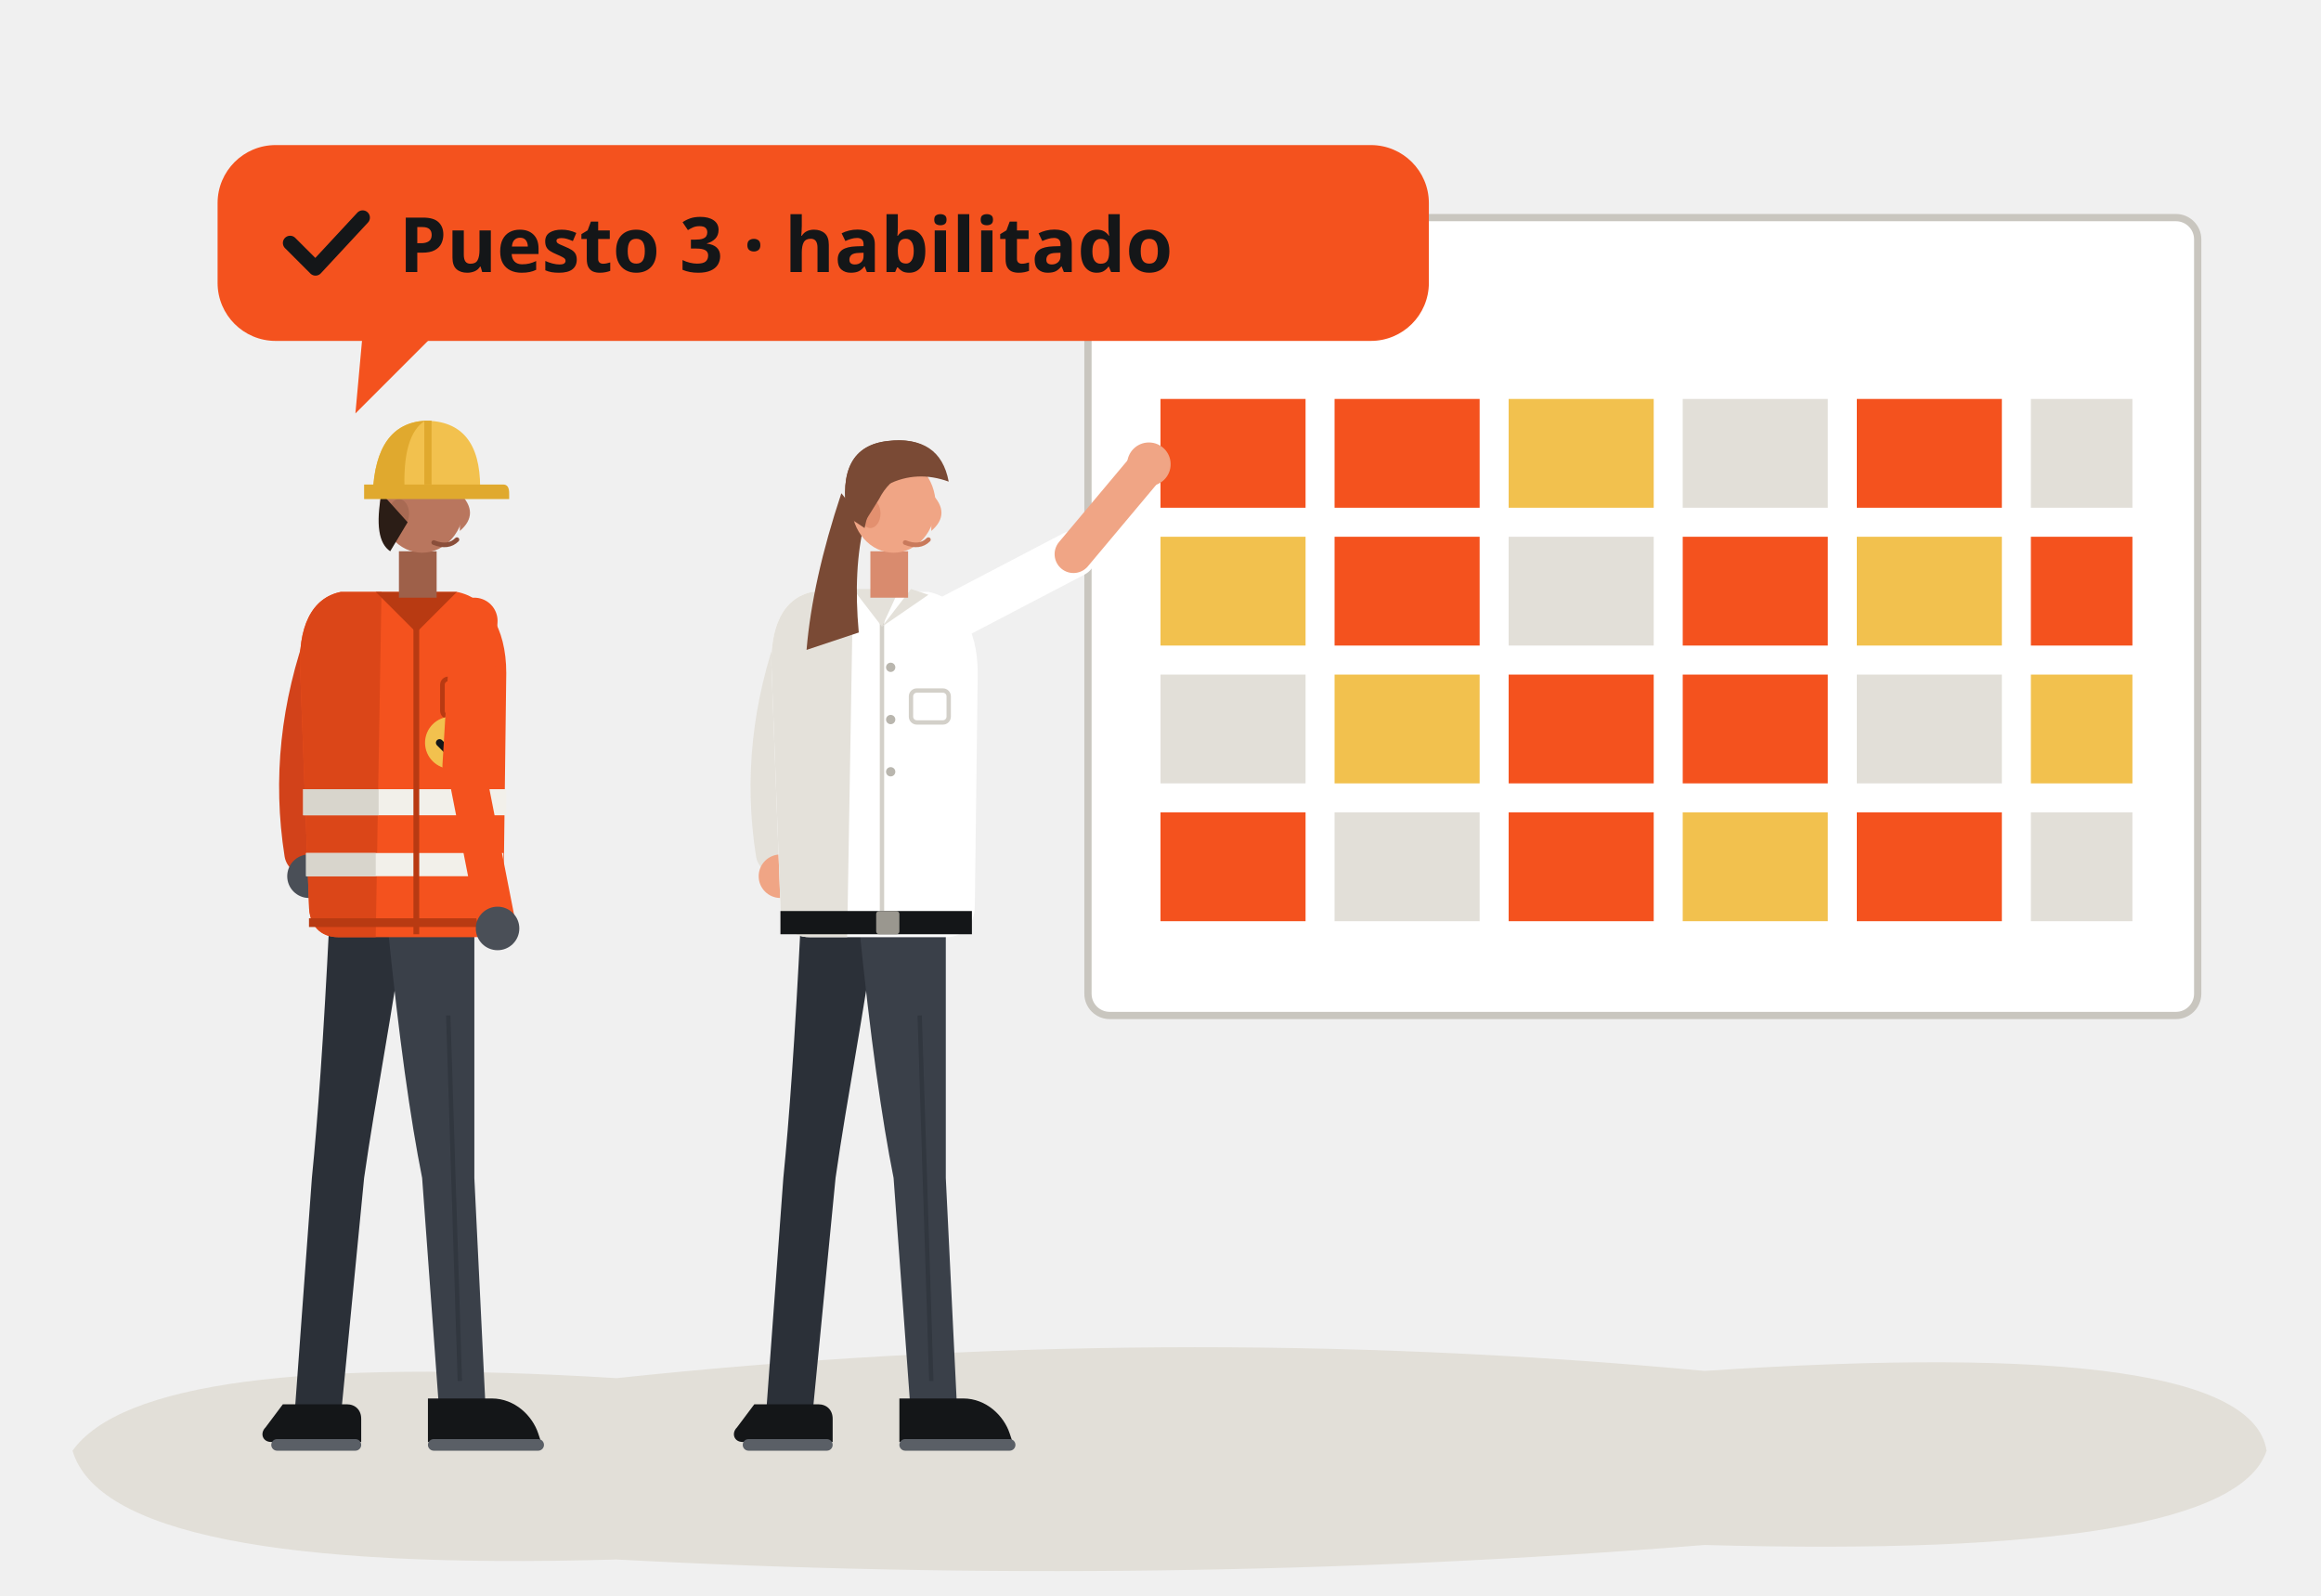
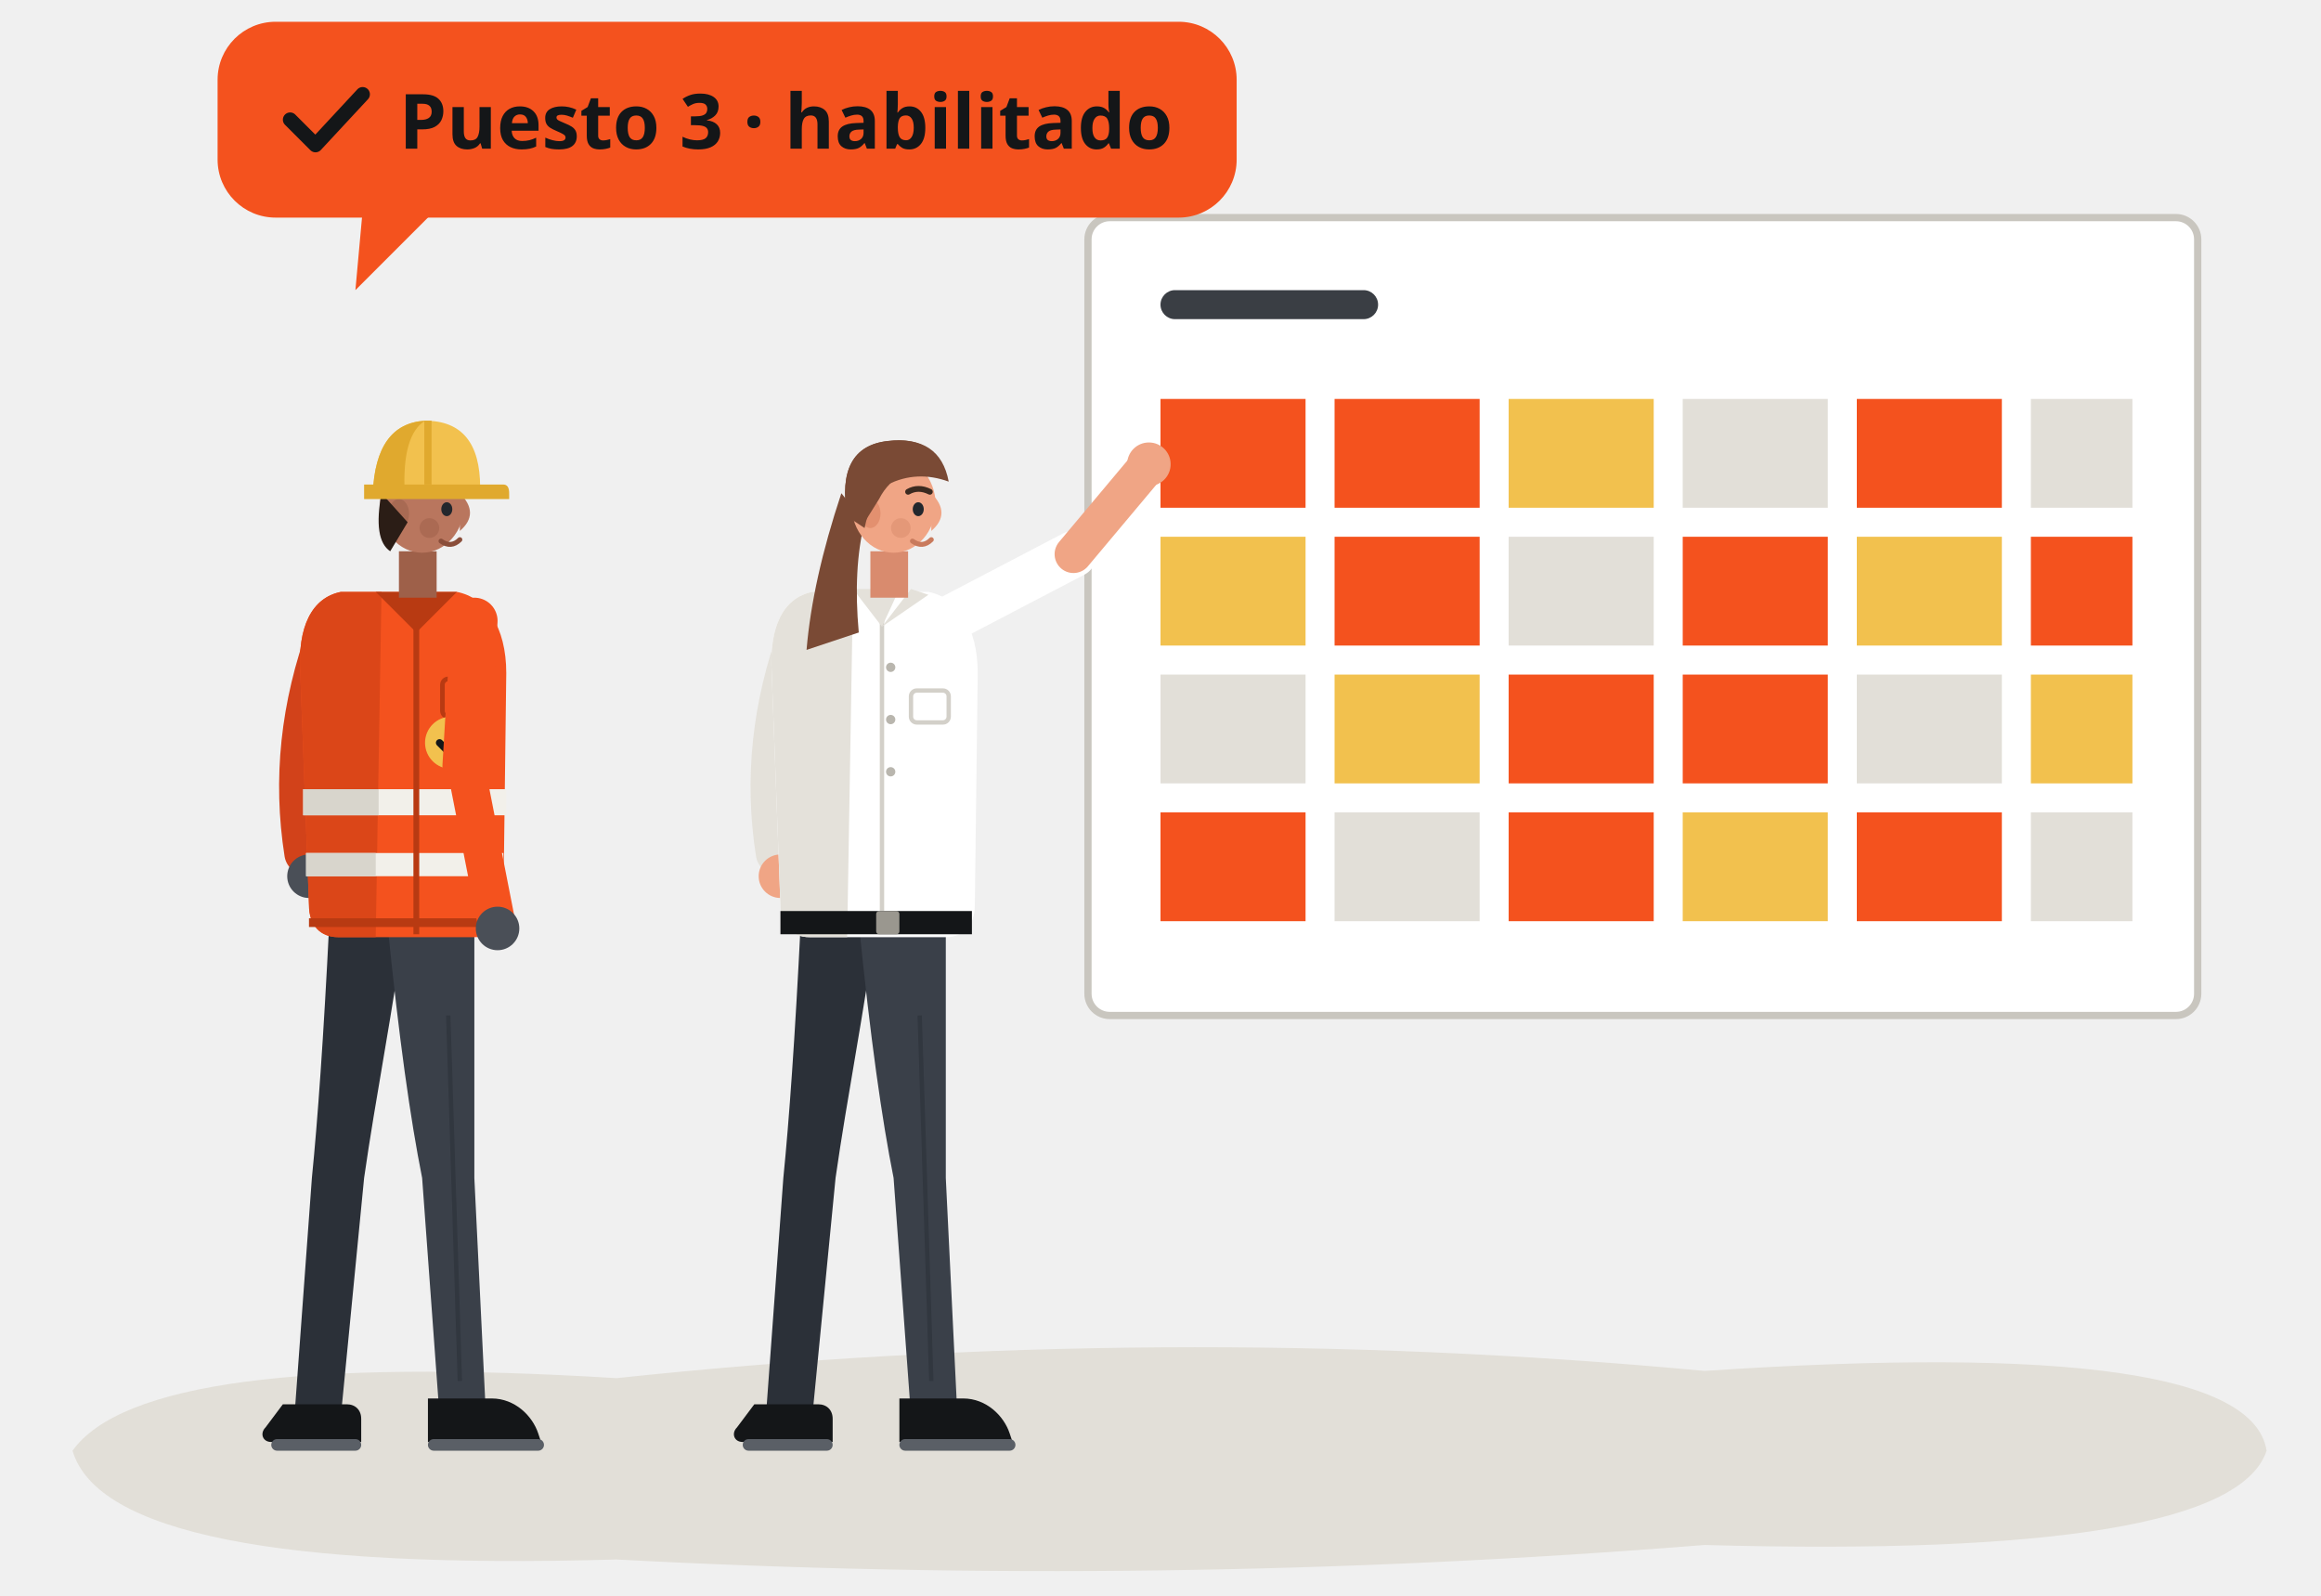
<svg xmlns="http://www.w3.org/2000/svg" viewBox="0 0 640 440" role="img" aria-label="La responsable de RRHH señala la matriz de polivalencia en la pared mientras un operario recibe su certificación">
  <path d="M20 400Q40 372 170 380Q320 364 470 378Q620 368 625 400Q615 430 470 426Q320 438 170 430Q30 434 20 400Z" fill="#E2DFD8" />
  <rect x="300" y="60" width="306" height="220" rx="6" fill="#FFFFFF" stroke="#C9C6BF" stroke-width="2" />
  <rect x="320" y="80" width="60" height="8" rx="4" fill="#3A3E44" />
  <rect x="320" y="110" width="40" height="30" fill="#F4521E" />
  <rect x="368" y="110" width="40" height="30" fill="#F4521E" />
  <rect x="416" y="110" width="40" height="30" fill="#F2C14E" />
  <rect x="464" y="110" width="40" height="30" fill="#E2DFD8" />
  <rect x="512" y="110" width="40" height="30" fill="#F4521E" />
  <rect x="560" y="110" width="28" height="30" fill="#E2DFD8" />
  <rect x="320" y="148" width="40" height="30" fill="#F2C14E" />
  <rect x="368" y="148" width="40" height="30" fill="#F4521E" />
  <rect x="416" y="148" width="40" height="30" fill="#E2DFD8" />
  <rect x="464" y="148" width="40" height="30" fill="#F4521E" />
  <rect x="512" y="148" width="40" height="30" fill="#F2C14E" />
  <rect x="560" y="148" width="28" height="30" fill="#F4521E" />
  <rect x="320" y="186" width="40" height="30" fill="#E2DFD8" />
  <rect x="368" y="186" width="40" height="30" fill="#F2C14E" />
  <rect x="416" y="186" width="40" height="30" fill="#F4521E" />
  <rect x="464" y="186" width="40" height="30" fill="#F4521E" />
  <rect x="512" y="186" width="40" height="30" fill="#E2DFD8" />
  <rect x="560" y="186" width="28" height="30" fill="#F2C14E" />
  <rect x="320" y="224" width="40" height="30" fill="#F4521E" />
  <rect x="368" y="224" width="40" height="30" fill="#E2DFD8" />
  <rect x="416" y="224" width="40" height="30" fill="#F4521E" />
  <rect x="464" y="224" width="40" height="30" fill="#F2C14E" />
  <rect x="512" y="224" width="40" height="30" fill="#F4521E" />
  <rect x="560" y="224" width="28" height="30" fill="#E2DFD8" />
-   <g class="ilus-breathe" style="--d:0.45s">
+   <g class="ilus-breathe" style="--d:0.00s">
    <g transform="translate(110 400) scale(0.8)">
      <path d="M-24 -182C-26 -142 -28 -114 -30 -94L-36 -12H-20L-12 -94C-8 -122 -2 -152 2 -182Z" fill="#2B3038" />
      <path d="M-4 -182C0 -142 4 -114 8 -94L14 -12H30L26 -94C26 -130 26 -158 26 -182Z" fill="#3A4049" />
      <path d="M17 -150L21 -24" stroke="#2B3038" stroke-width="1.5" opacity=".6" />
      <path d="M-40 -16h22c3 0 5 2 5 5v8h-31c-3 0-4-3-2-5z" fill="#141618" />
      <rect x="-44" y="-4" width="31" height="4" rx="2" fill="#5A5F66" />
      <path d="M10 -18h22c8 0 14 6 16 12l1 3H10z" fill="#141618" />
      <rect x="10" y="-4" width="40" height="4" rx="2" fill="#5A5F66" />
      <path d="M-24 -282Q-38 -244 -32 -206" fill="none" stroke="#D2421A" stroke-width="15" stroke-linecap="round" />
      <circle cx="-31" cy="-198" r="7.5" fill="#4A4F57" />
      <path d="M-20 -296C-30 -294 -35 -284 -34 -268L-31 -188C-31 -181 -27 -177 -21 -177H26C32 -177 36 -181 36 -188L37 -268C37 -284 30 -294 20 -296Z" fill="#F4521E" />
      <path d="M-20 -296C-30 -294 -35 -284 -34 -268L-31 -188C-31 -181 -27 -177 -21 -177H-8L-6 -296Z" fill="#DB4618" />
      <path d="M-33 -228H37V-219H-33ZM-32 -206H36V-198H-32Z" fill="#F2F0EA" />
      <path d="M-33 -228H-7V-219H-33ZM-32 -206H-8V-198H-32Z" fill="#D8D5CC" />
      <path d="M6 -294V-178" stroke="#B83A12" stroke-width="2" />
      <rect x="15" y="-266" width="15" height="13" rx="2" fill="none" stroke="#B83A12" stroke-width="1.6" />
      <path d="M-8 -296L6 -282L20 -296Z" fill="#B83A12" />
      <path d="M-31 -182H36" stroke="#B83A12" stroke-width="3" />
      <path d="M0 -310h13v16H0z" fill="#9E6049" />
      <ellipse cx="8" cy="-326" rx="14.5" ry="16.5" fill="#B9765E" />
      <path d="M21 -330Q28 -323 21 -317Z" fill="#B9765E" />
      <ellipse cx="0" cy="-323" rx="3.5" ry="5" fill="#A86A53" />
-       <path d="M12 -313Q17 -311 20 -314" fill="none" stroke="#8A4E3A" stroke-width="1.6" stroke-linecap="round" />
+       <circle cx="10.5" cy="-318" r="3.4" fill="#8A4E3A" opacity=".3" data-cara="" />
+       <ellipse cx="16.5" cy="-324.5" rx="1.9" ry="2.4" fill="#23272D" />
+       <path d="M13 -330.5Q16.5 -332.5 20.5 -330.5" fill="none" stroke="#3B2A20" stroke-width="2" stroke-linecap="round" />
+       <path d="M14.5 -313.5Q18 -311 21 -314" fill="none" stroke="#8A4E3A" stroke-width="1.7" stroke-linecap="round" />
      <path d="M-6 -330Q-9 -314 -3 -310L3 -320Z" fill="#2B1D16" />
      <path d="M-9 -330Q-8 -354 9 -355Q28 -355 28 -332Z" fill="#F2C14E" />
      <path d="M9 -355Q-8 -354 -9 -330H2Q1 -350 9 -355Z" fill="#E0A92E" />
      <path d="M-12 -333H36Q38 -333 38 -330V-328H-12Z" fill="#E0A92E" />
      <path d="M10 -355V-333" stroke="#E0A92E" stroke-width="2.5" />
      <circle cx="18" cy="-244" r="9" fill="#F2C14E" />
      <path d="M14 -244l3 3 6-6" fill="none" stroke="#141618" stroke-width="2.5" stroke-linecap="round" />
      <path d="M26 -286L23 -236" fill="none" stroke="#F4521E" stroke-width="16" stroke-linecap="round" />
      <path d="M23 -236L34 -180" fill="none" stroke="#F4521E" stroke-width="13" stroke-linecap="round" />
      <circle cx="34" cy="-180" r="7.5" fill="#4A4F57" />
    </g>
  </g>
-   <g class="ilus-breathe" style="--d:0.90s">
+   <g class="ilus-breathe" style="--d:0.45s">
    <g transform="translate(240 400) scale(0.8)">
      <path d="M-24 -182C-26 -142 -28 -114 -30 -94L-36 -12H-20L-12 -94C-8 -122 -2 -152 2 -182Z" fill="#2B3038" />
      <path d="M-4 -182C0 -142 4 -114 8 -94L14 -12H30L26 -94C26 -130 26 -158 26 -182Z" fill="#3A4049" />
      <path d="M17 -150L21 -24" stroke="#2B3038" stroke-width="1.5" opacity=".6" />
      <path d="M-40 -16h22c3 0 5 2 5 5v8h-31c-3 0-4-3-2-5z" fill="#141618" />
      <rect x="-44" y="-4" width="31" height="4" rx="2" fill="#5A5F66" />
      <path d="M10 -18h22c8 0 14 6 16 12l1 3H10z" fill="#141618" />
      <rect x="10" y="-4" width="40" height="4" rx="2" fill="#5A5F66" />
      <path d="M-24 -282Q-38 -244 -32 -206" fill="none" stroke="#E4E1DA" stroke-width="15" stroke-linecap="round" />
      <circle cx="-31" cy="-198" r="7.5" fill="#F0A585" />
      <path d="M-20 -296C-30 -294 -35 -284 -34 -268L-31 -188C-31 -181 -27 -177 -21 -177H26C32 -177 36 -181 36 -188L37 -268C37 -284 30 -294 20 -296Z" fill="#FFFFFF" />
      <path d="M-20 -296C-30 -294 -35 -284 -34 -268L-31 -188C-31 -181 -27 -177 -21 -177H-8L-6 -296Z" fill="#E4E1DA" />
      <path d="M4 -292V-186" stroke="#D3D0C9" stroke-width="1.5" />
      <circle cx="7" cy="-270" r="1.6" fill="#B9B6AE" />
      <circle cx="7" cy="-252" r="1.6" fill="#B9B6AE" />
      <circle cx="7" cy="-234" r="1.6" fill="#B9B6AE" />
      <path d="M-6 -297L4 -284L10 -297ZM4 -284L14 -297L20 -295Z" fill="#E4E1DA" />
      <rect x="14" y="-262" width="13" height="11" rx="2" fill="none" stroke="#D3D0C9" stroke-width="1.5" />
      <path d="M-31 -186H35V-178H-31Z" fill="#141618" />
      <rect x="2" y="-186" width="8" height="8" rx="1" fill="#9A978F" />
      <path d="M-10 -330Q-20 -300 -22 -276L-4 -282Q-6 -304 -2 -320Z" fill="#7A4A35" />
      <path d="M0 -310h13v16H0z" fill="#D98B6E" />
      <ellipse cx="8" cy="-326" rx="14.5" ry="16.5" fill="#F0A585" />
      <path d="M21 -330Q28 -323 21 -317Z" fill="#F0A585" />
      <ellipse cx="0" cy="-323" rx="3.5" ry="5" fill="#E3906F" />
-       <path d="M12 -313Q17 -311 20 -314" fill="none" stroke="#C97A5C" stroke-width="1.6" stroke-linecap="round" />
+       <circle cx="10.5" cy="-318" r="3.4" fill="#C97A5C" opacity=".3" data-cara="" />
+       <ellipse cx="16.5" cy="-324.5" rx="1.9" ry="2.4" fill="#23272D" />
+       <path d="M13 -330.5Q16.5 -332.5 20.5 -330.5" fill="none" stroke="#3B2A20" stroke-width="2" stroke-linecap="round" />
+       <path d="M14.5 -313.5Q18 -311 21 -314" fill="none" stroke="#C97A5C" stroke-width="1.7" stroke-linecap="round" />
      <path d="M-8 -322Q-12 -346 6 -348Q22 -350 26 -336Q20 -338 12 -337Q6 -334 3 -328L-2 -320Z" fill="#7A4A35" />
      <path d="M-8 -322Q-12 -346 6 -348Q24 -350 27 -334Q16 -338 6 -333Q0 -328 -2 -318Z" fill="#7A4A35" />
      <path d="M26 -286L70 -309" fill="none" stroke="#FFFFFF" stroke-width="16" stroke-linecap="round" />
      <path d="M70 -309L96 -340" fill="none" stroke="#F0A585" stroke-width="13" stroke-linecap="round" />
      <circle cx="96" cy="-340" r="7.5" fill="#F0A585" />
    </g>
  </g>
  <g class="ilus-bubble" style="--i:0">
-     <rect x="60" y="40" width="334" height="54" rx="16" fill="#F4521E" />
-     <path d="M100 92l-2 22 22-22z" fill="#F4521E" />
-     <path d="M80 67l7 7 13-14" fill="none" stroke="#141618" stroke-width="4" stroke-linecap="round" stroke-linejoin="round" />
-     <text x="110" y="75" font-family="DM Sans, sans-serif" font-weight="700" font-size="21" fill="#141618">Puesto 3 · habilitado</text>
+     <g transform="translate(0 -34)">
+       <rect x="60" y="40" width="281" height="54" rx="16" fill="#F4521E" />
+       <path d="M100 92l-2 22 22-22z" fill="#F4521E" />
+       <path d="M80 67l7 7 13-14" fill="none" stroke="#141618" stroke-width="4" stroke-linecap="round" stroke-linejoin="round" />
+       <text x="110" y="75" font-family="DM Sans, sans-serif" font-weight="700" font-size="21" fill="#141618">Puesto 3 · habilitado</text>
+     </g>
  </g>
</svg>
